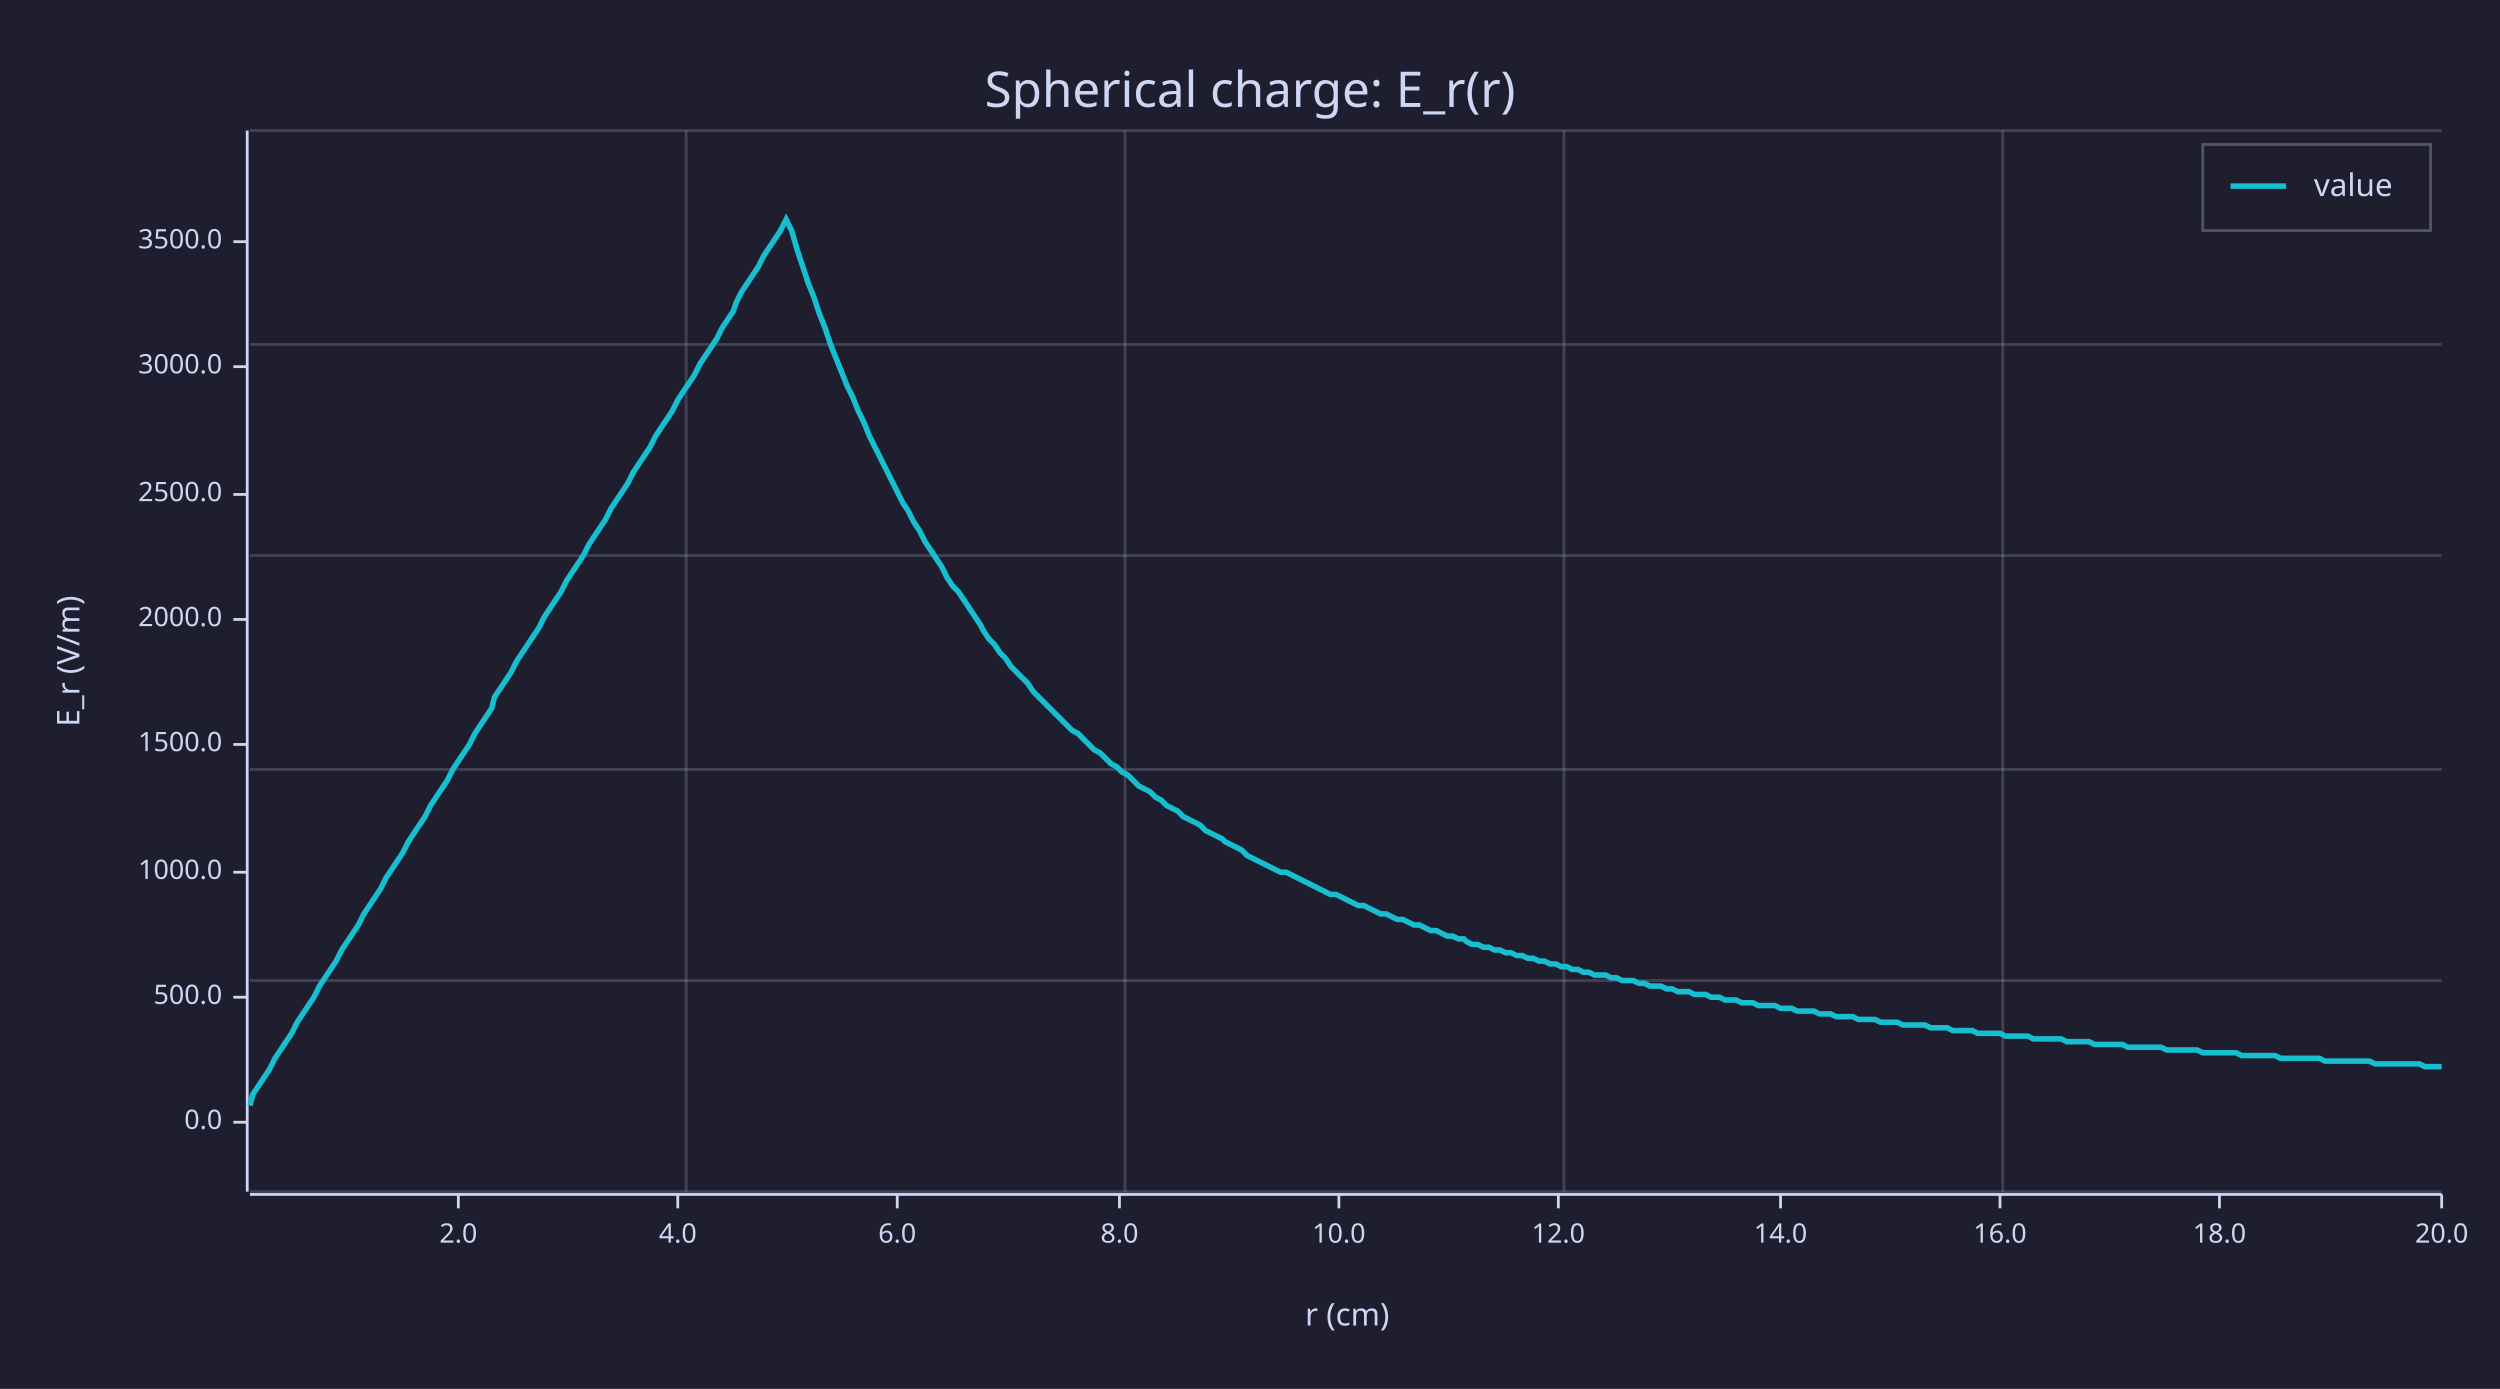
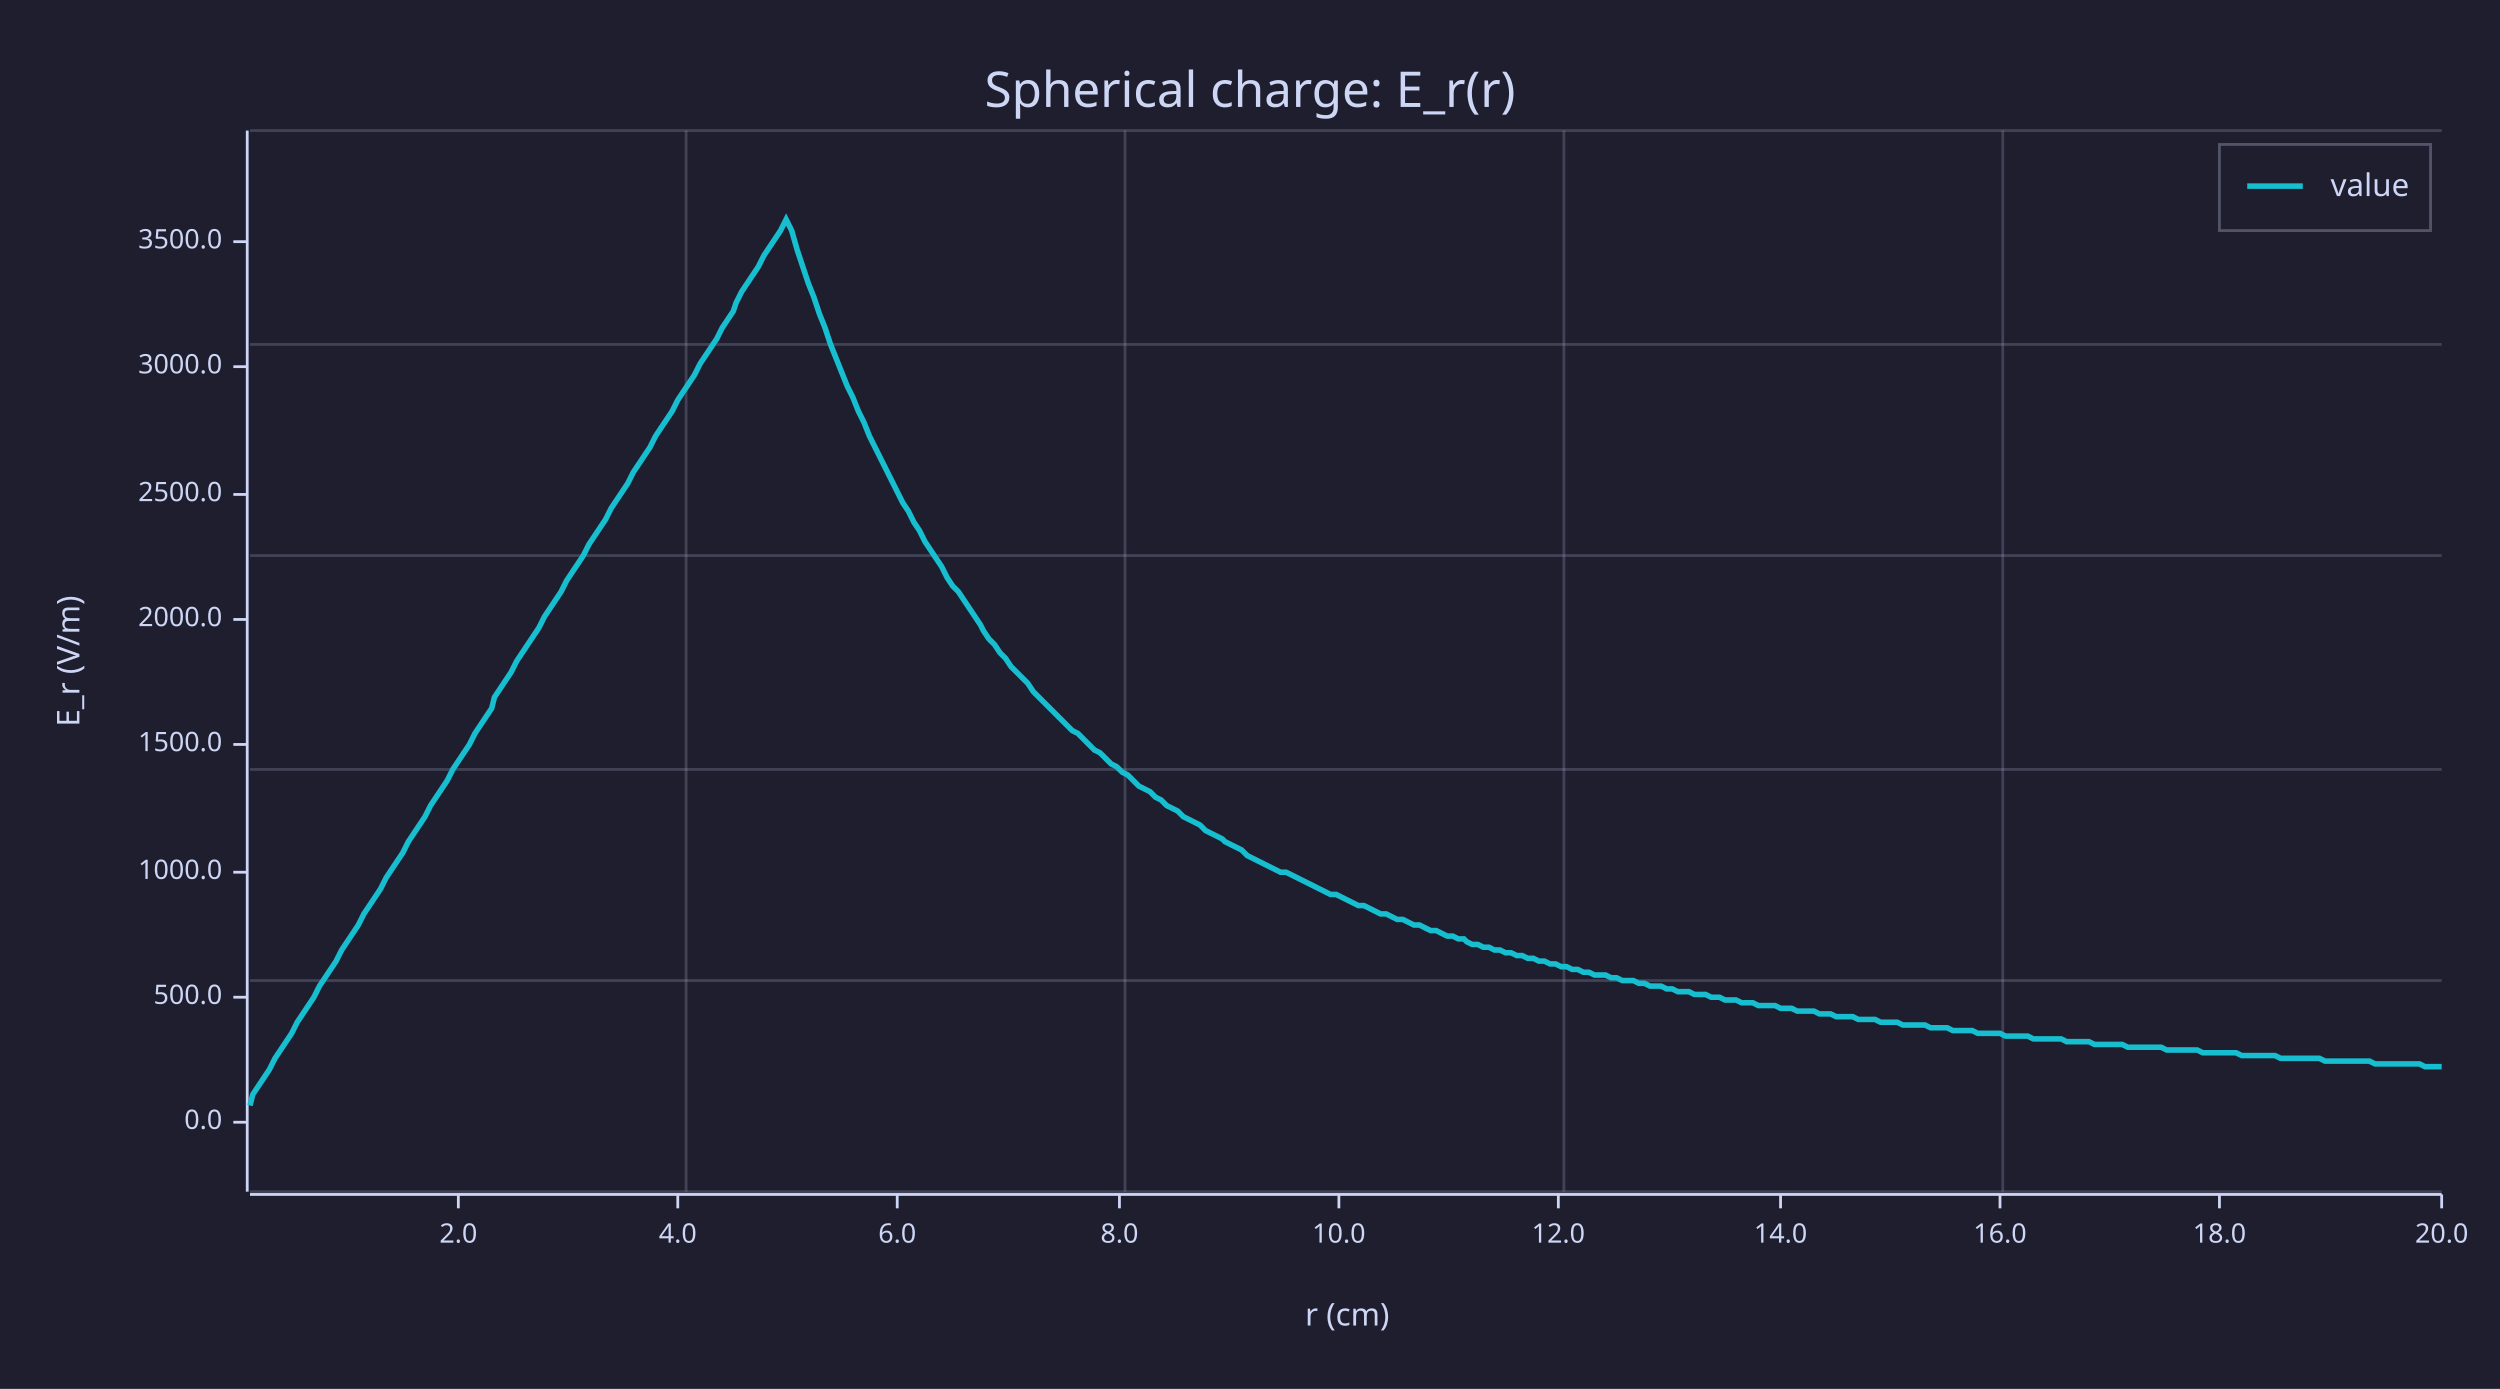
<svg xmlns="http://www.w3.org/2000/svg" width="900" height="500" viewBox="0 0 900 500">
  <rect x="0" y="0" width="900" height="500" opacity="1" fill="#1E1E2E" stroke="none" />
  <text x="450" y="25" dy="0.76em" text-anchor="middle" font-family="sans-serif" font-size="17.742" opacity="1" fill="#CDD6F4">
Spherical charge: E_r(r)
</text>
  <text x="20" y="238" dy="0.76em" text-anchor="middle" font-family="sans-serif" font-size="11.29" opacity="1" fill="#CDD6F4" transform="rotate(270, 20, 238)">
E_r (V/m)
</text>
  <text x="485" y="480" dy="-0.5ex" text-anchor="middle" font-family="sans-serif" font-size="11.29" opacity="1" fill="#CDD6F4">
r (cm)
</text>
  <polyline fill="none" opacity="1" stroke="#CDD6F4" stroke-width="1" points="89,47 89,429 " />
  <text x="80" y="404" dy="0.5ex" text-anchor="end" font-family="sans-serif" font-size="9.677" opacity="1" fill="#CDD6F4">
0.0
</text>
  <polyline fill="none" opacity="1" stroke="#CDD6F4" stroke-width="1" points="84,404 89,404 " />
  <text x="80" y="359" dy="0.5ex" text-anchor="end" font-family="sans-serif" font-size="9.677" opacity="1" fill="#CDD6F4">
500.0
</text>
  <polyline fill="none" opacity="1" stroke="#CDD6F4" stroke-width="1" points="84,359 89,359 " />
  <text x="80" y="314" dy="0.5ex" text-anchor="end" font-family="sans-serif" font-size="9.677" opacity="1" fill="#CDD6F4">
1000.0
</text>
  <polyline fill="none" opacity="1" stroke="#CDD6F4" stroke-width="1" points="84,314 89,314 " />
  <text x="80" y="268" dy="0.5ex" text-anchor="end" font-family="sans-serif" font-size="9.677" opacity="1" fill="#CDD6F4">
1500.0
</text>
  <polyline fill="none" opacity="1" stroke="#CDD6F4" stroke-width="1" points="84,268 89,268 " />
  <text x="80" y="223" dy="0.5ex" text-anchor="end" font-family="sans-serif" font-size="9.677" opacity="1" fill="#CDD6F4">
2000.0
</text>
  <polyline fill="none" opacity="1" stroke="#CDD6F4" stroke-width="1" points="84,223 89,223 " />
  <text x="80" y="178" dy="0.5ex" text-anchor="end" font-family="sans-serif" font-size="9.677" opacity="1" fill="#CDD6F4">
2500.0
</text>
  <polyline fill="none" opacity="1" stroke="#CDD6F4" stroke-width="1" points="84,178 89,178 " />
  <text x="80" y="132" dy="0.5ex" text-anchor="end" font-family="sans-serif" font-size="9.677" opacity="1" fill="#CDD6F4">
3000.0
</text>
  <polyline fill="none" opacity="1" stroke="#CDD6F4" stroke-width="1" points="84,132 89,132 " />
  <text x="80" y="87" dy="0.5ex" text-anchor="end" font-family="sans-serif" font-size="9.677" opacity="1" fill="#CDD6F4">
3500.0
</text>
  <polyline fill="none" opacity="1" stroke="#CDD6F4" stroke-width="1" points="84,87 89,87 " />
  <polyline fill="none" opacity="1" stroke="#CDD6F4" stroke-width="1" points="90,430 879,430 " />
  <text x="165" y="440" dy="0.76em" text-anchor="middle" font-family="sans-serif" font-size="9.677" opacity="1" fill="#CDD6F4">
2.0
</text>
  <polyline fill="none" opacity="1" stroke="#CDD6F4" stroke-width="1" points="165,430 165,435 " />
  <text x="244" y="440" dy="0.76em" text-anchor="middle" font-family="sans-serif" font-size="9.677" opacity="1" fill="#CDD6F4">
4.0
</text>
  <polyline fill="none" opacity="1" stroke="#CDD6F4" stroke-width="1" points="244,430 244,435 " />
  <text x="323" y="440" dy="0.76em" text-anchor="middle" font-family="sans-serif" font-size="9.677" opacity="1" fill="#CDD6F4">
6.0
</text>
  <polyline fill="none" opacity="1" stroke="#CDD6F4" stroke-width="1" points="323,430 323,435 " />
  <text x="403" y="440" dy="0.76em" text-anchor="middle" font-family="sans-serif" font-size="9.677" opacity="1" fill="#CDD6F4">
8.0
</text>
  <polyline fill="none" opacity="1" stroke="#CDD6F4" stroke-width="1" points="403,430 403,435 " />
  <text x="482" y="440" dy="0.76em" text-anchor="middle" font-family="sans-serif" font-size="9.677" opacity="1" fill="#CDD6F4">
10.0
</text>
  <polyline fill="none" opacity="1" stroke="#CDD6F4" stroke-width="1" points="482,430 482,435 " />
  <text x="561" y="440" dy="0.76em" text-anchor="middle" font-family="sans-serif" font-size="9.677" opacity="1" fill="#CDD6F4">
12.0
</text>
  <polyline fill="none" opacity="1" stroke="#CDD6F4" stroke-width="1" points="561,430 561,435 " />
  <text x="641" y="440" dy="0.76em" text-anchor="middle" font-family="sans-serif" font-size="9.677" opacity="1" fill="#CDD6F4">
14.0
</text>
  <polyline fill="none" opacity="1" stroke="#CDD6F4" stroke-width="1" points="641,430 641,435 " />
  <text x="720" y="440" dy="0.76em" text-anchor="middle" font-family="sans-serif" font-size="9.677" opacity="1" fill="#CDD6F4">
16.0
</text>
  <polyline fill="none" opacity="1" stroke="#CDD6F4" stroke-width="1" points="720,430 720,435 " />
  <text x="799" y="440" dy="0.76em" text-anchor="middle" font-family="sans-serif" font-size="9.677" opacity="1" fill="#CDD6F4">
18.0
</text>
  <polyline fill="none" opacity="1" stroke="#CDD6F4" stroke-width="1" points="799,430 799,435 " />
  <text x="879" y="440" dy="0.76em" text-anchor="middle" font-family="sans-serif" font-size="9.677" opacity="1" fill="#CDD6F4">
20.0
</text>
  <polyline fill="none" opacity="1" stroke="#CDD6F4" stroke-width="1" points="879,430 879,435 " />
  <polyline fill="none" opacity="0.3" stroke="#9696B4" stroke-width="1" points="90,429 879,429 " />
  <polyline fill="none" opacity="0.3" stroke="#9696B4" stroke-width="1" points="90,353 879,353 " />
  <polyline fill="none" opacity="0.3" stroke="#9696B4" stroke-width="1" points="90,277 879,277 " />
  <polyline fill="none" opacity="0.3" stroke="#9696B4" stroke-width="1" points="90,200 879,200 " />
  <polyline fill="none" opacity="0.3" stroke="#9696B4" stroke-width="1" points="90,124 879,124 " />
  <polyline fill="none" opacity="0.3" stroke="#9696B4" stroke-width="1" points="90,47 879,47 " />
  <polyline fill="none" opacity="0.3" stroke="#9696B4" stroke-width="1" points="247,429 247,47 " />
  <polyline fill="none" opacity="0.3" stroke="#9696B4" stroke-width="1" points="405,429 405,47 " />
  <polyline fill="none" opacity="0.3" stroke="#9696B4" stroke-width="1" points="563,429 563,47 " />
  <polyline fill="none" opacity="0.3" stroke="#9696B4" stroke-width="1" points="721,429 721,47 " />
  <polyline fill="none" opacity="1" stroke="#17BECF" stroke-width="2" points="90,398 91,394 93,391 95,388 97,385 99,381 101,378 103,375 105,372 107,368 109,365 111,362 113,359 115,355 117,352 119,349 121,346 123,342 125,339 127,336 129,333 131,329 133,326 135,323 137,320 139,316 141,313 143,310 145,307 147,303 149,300 151,297 153,294 155,290 157,287 159,284 161,281 163,277 165,274 167,271 169,268 171,264 173,261 175,258 177,255 178,251 180,248 182,245 184,242 186,238 188,235 190,232 192,229 194,226 196,222 198,219 200,216 202,213 204,209 206,206 208,203 210,200 212,196 214,193 216,190 218,187 220,183 222,180 224,177 226,174 228,170 230,167 232,164 234,161 236,157 238,154 240,151 242,148 244,144 246,141 248,138 250,135 252,131 254,128 256,125 258,122 260,118 262,115 264,112 265,109 267,105 269,102 271,99 273,96 275,92 277,89 279,86 281,83 283,79 285,83 287,90 289,96 291,102 293,107 295,113 297,118 299,124 301,129 303,134 305,139 307,143 309,148 311,152 313,157 315,161 317,165 319,169 321,173 323,177 325,181 327,184 329,188 331,191 333,195 335,198 337,201 339,204 341,208 343,211 345,213 347,216 349,219 351,222 353,225 354,227 356,230 358,232 360,235 362,237 364,240 366,242 368,244 370,246 372,249 374,251 376,253 378,255 380,257 382,259 384,261 386,263 388,264 390,266 392,268 394,270 396,271 398,273 400,275 402,276 404,278 406,279 408,281 410,283 412,284 414,285 416,287 418,288 420,290 422,291 424,292 426,294 428,295 430,296 432,297 434,299 436,300 438,301 440,302 441,303 443,304 445,305 447,306 449,308 451,309 453,310 455,311 457,312 459,313 461,314 463,314 465,315 467,316 469,317 471,318 473,319 475,320 477,321 479,322 481,322 483,323 485,324 487,325 489,326 491,326 493,327 495,328 497,329 499,329 501,330 503,331 505,331 507,332 509,333 511,333 513,334 515,335 517,335 519,336 521,337 523,337 525,338 527,338 528,339 530,340 532,340 534,341 536,341 538,342 540,342 542,343 544,343 546,344 548,344 550,345 552,345 554,346 556,346 558,347 560,347 562,348 564,348 566,349 568,349 570,350 572,350 574,351 576,351 578,351 580,352 582,352 584,353 586,353 588,353 590,354 592,354 594,355 596,355 598,355 600,356 602,356 604,357 606,357 608,357 610,358 612,358 614,358 616,359 617,359 619,359 621,360 623,360 625,360 627,361 629,361 631,361 633,362 635,362 637,362 639,362 641,363 643,363 645,363 647,364 649,364 651,364 653,364 655,365 657,365 659,365 661,366 663,366 665,366 667,366 669,367 671,367 673,367 675,367 677,368 679,368 681,368 683,368 685,369 687,369 689,369 691,369 693,369 695,370 697,370 699,370 701,370 703,371 704,371 706,371 708,371 710,371 712,372 714,372 716,372 718,372 720,372 722,373 724,373 726,373 728,373 730,373 732,374 734,374 736,374 738,374 740,374 742,374 744,375 746,375 748,375 750,375 752,375 754,376 756,376 758,376 760,376 762,376 764,376 766,377 768,377 770,377 772,377 774,377 776,377 778,377 780,378 782,378 784,378 786,378 788,378 790,378 791,378 793,379 795,379 797,379 799,379 801,379 803,379 805,379 807,380 809,380 811,380 813,380 815,380 817,380 819,380 821,381 823,381 825,381 827,381 829,381 831,381 833,381 835,381 837,382 839,382 841,382 843,382 845,382 847,382 849,382 851,382 853,382 855,383 857,383 859,383 861,383 863,383 865,383 867,383 869,383 871,383 873,384 875,384 877,384 879,384 " />
-   <rect x="793" y="52" width="82" height="31" opacity="0.85" fill="#1E1E2E" stroke="none" />
-   <rect x="793" y="52" width="82" height="31" opacity="0.3" fill="none" stroke="#CDD6F4" />
-   <text x="833" y="62" dy="0.76em" text-anchor="start" font-family="sans-serif" font-size="11.29" opacity="1" fill="#CDD6F4">
+   <rect x="799" y="52" width="76" height="31" opacity="0.85" fill="#1E1E2E" stroke="none" />
+   <rect x="799" y="52" width="76" height="31" opacity="0.3" fill="none" stroke="#CDD6F4" />
+   <text x="839" y="62" dy="0.76em" text-anchor="start" font-family="sans-serif" font-size="11.29" opacity="1" fill="#CDD6F4">
value
</text>
-   <polyline fill="none" opacity="1" stroke="#17BECF" stroke-width="2" points="803,67 823,67 " />
+   <polyline fill="none" opacity="1" stroke="#17BECF" stroke-width="2" points="809,67 829,67 " />
</svg>
